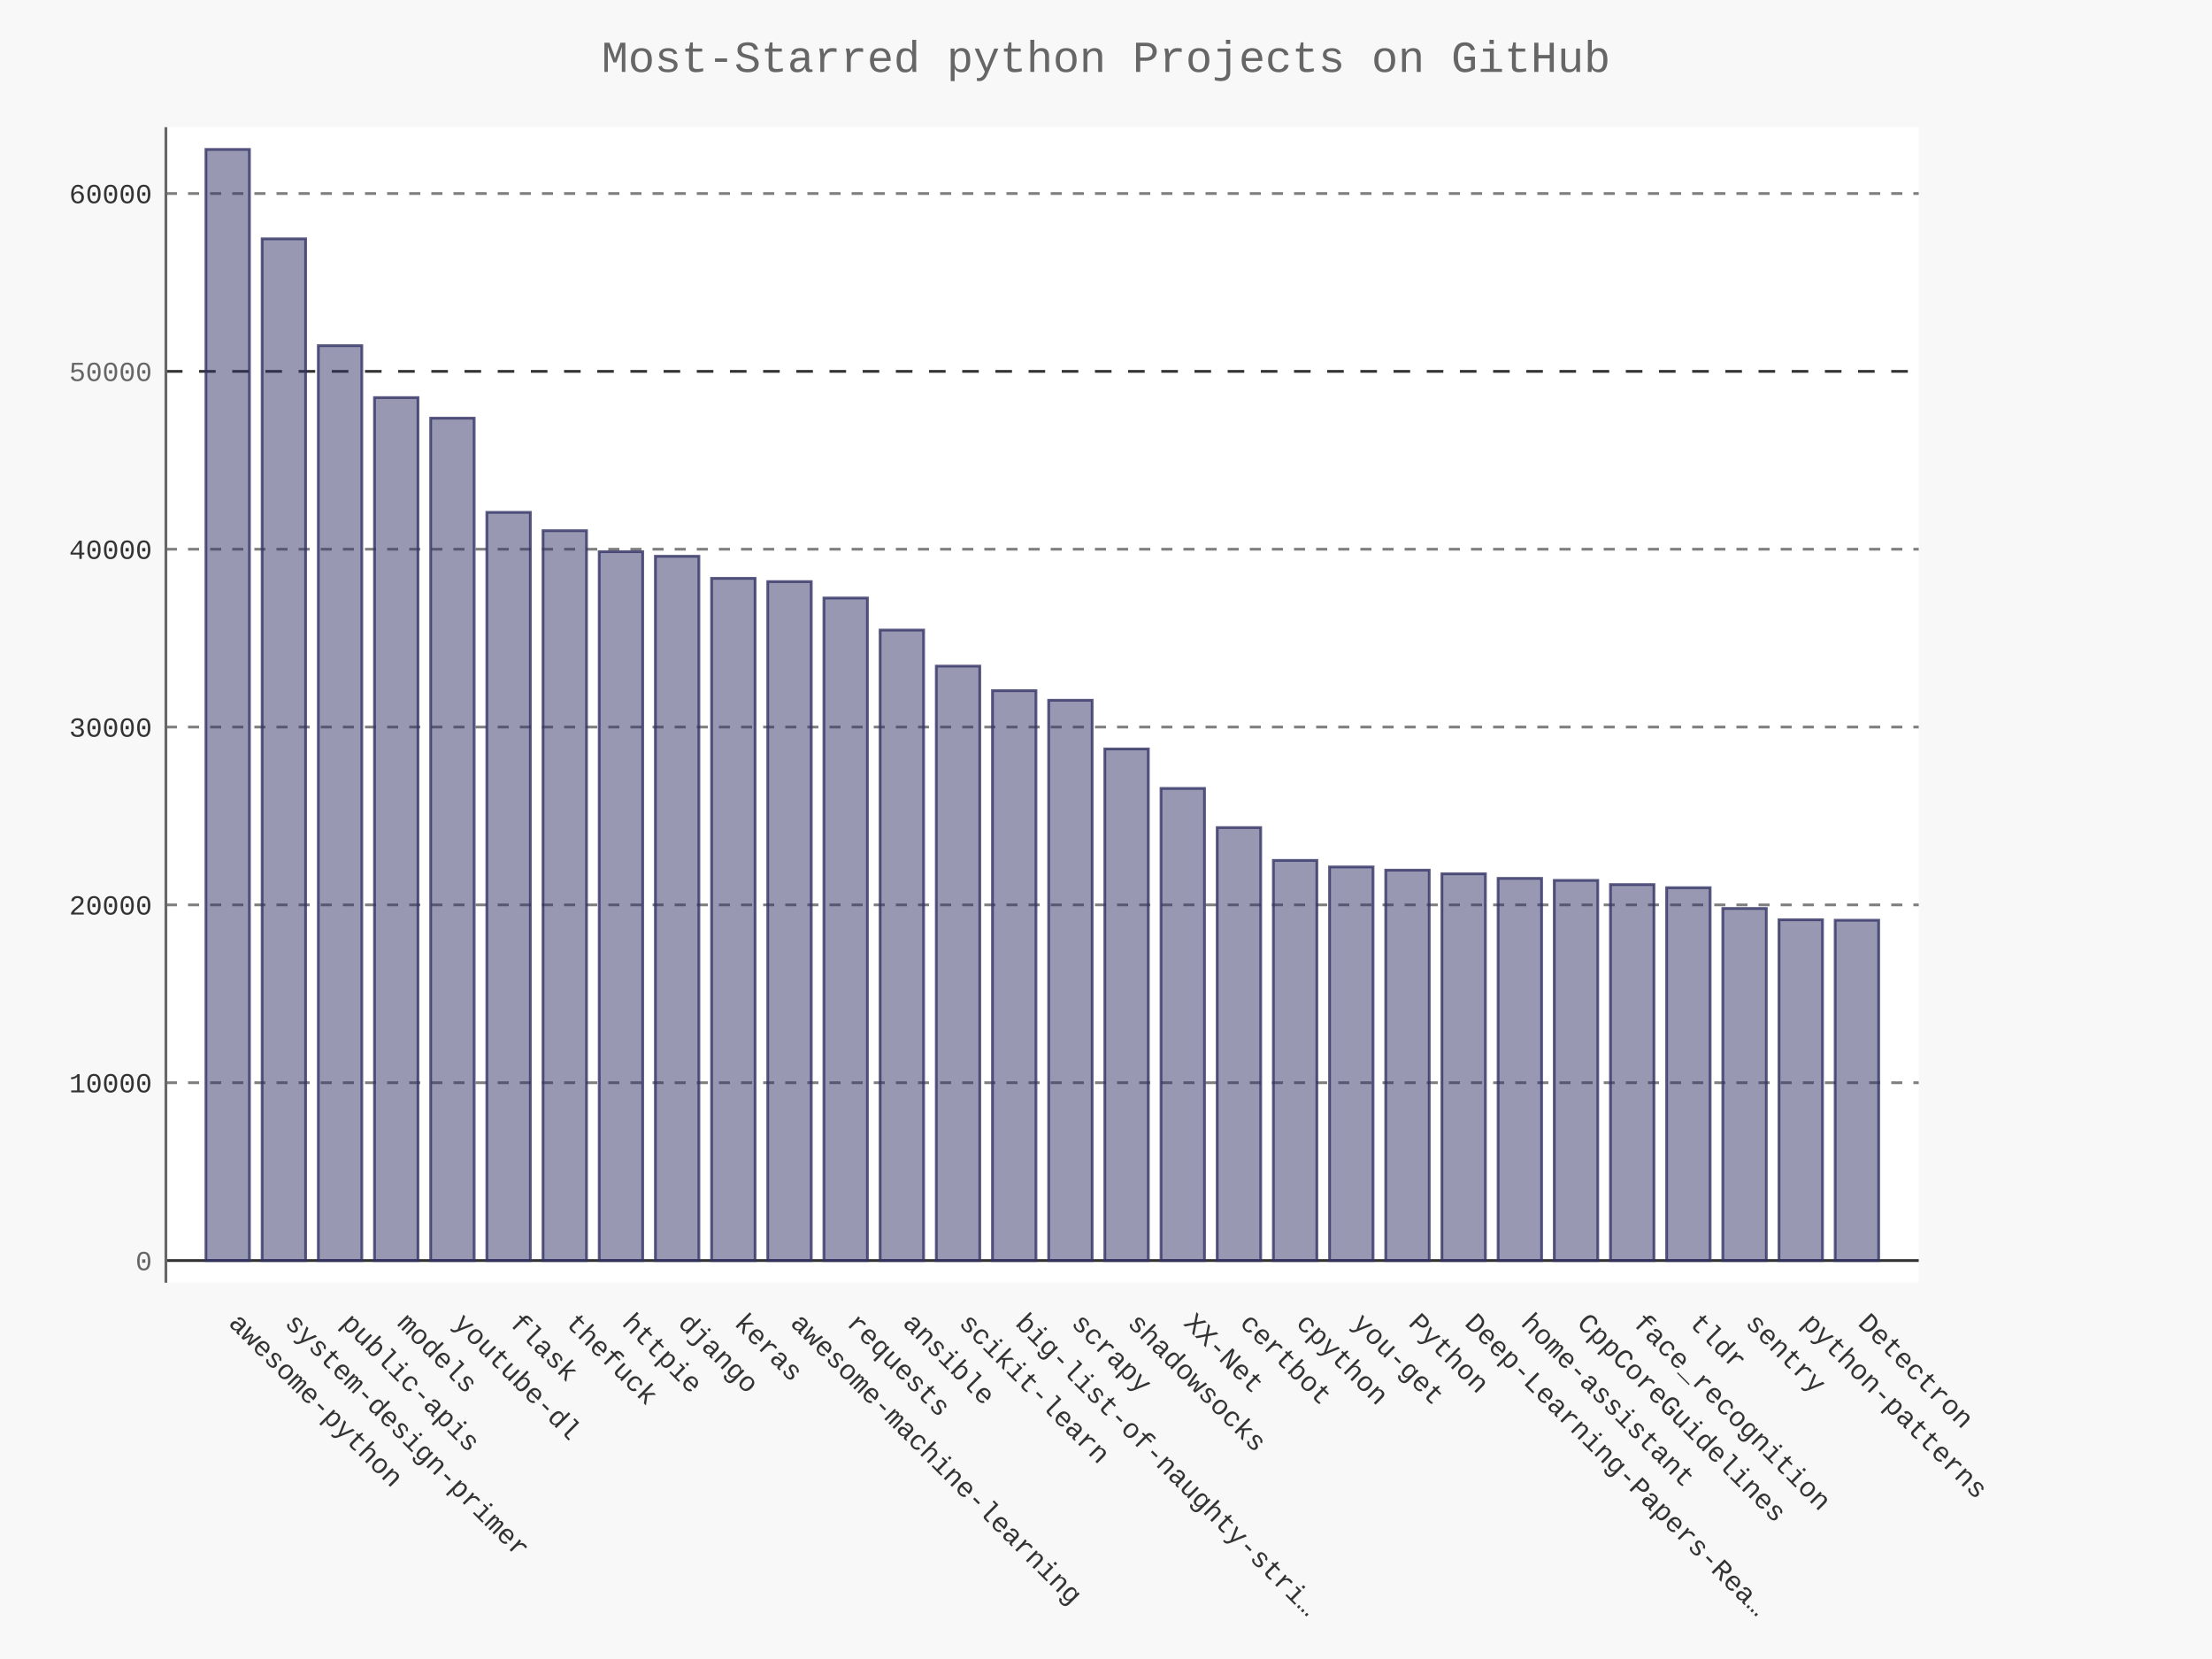
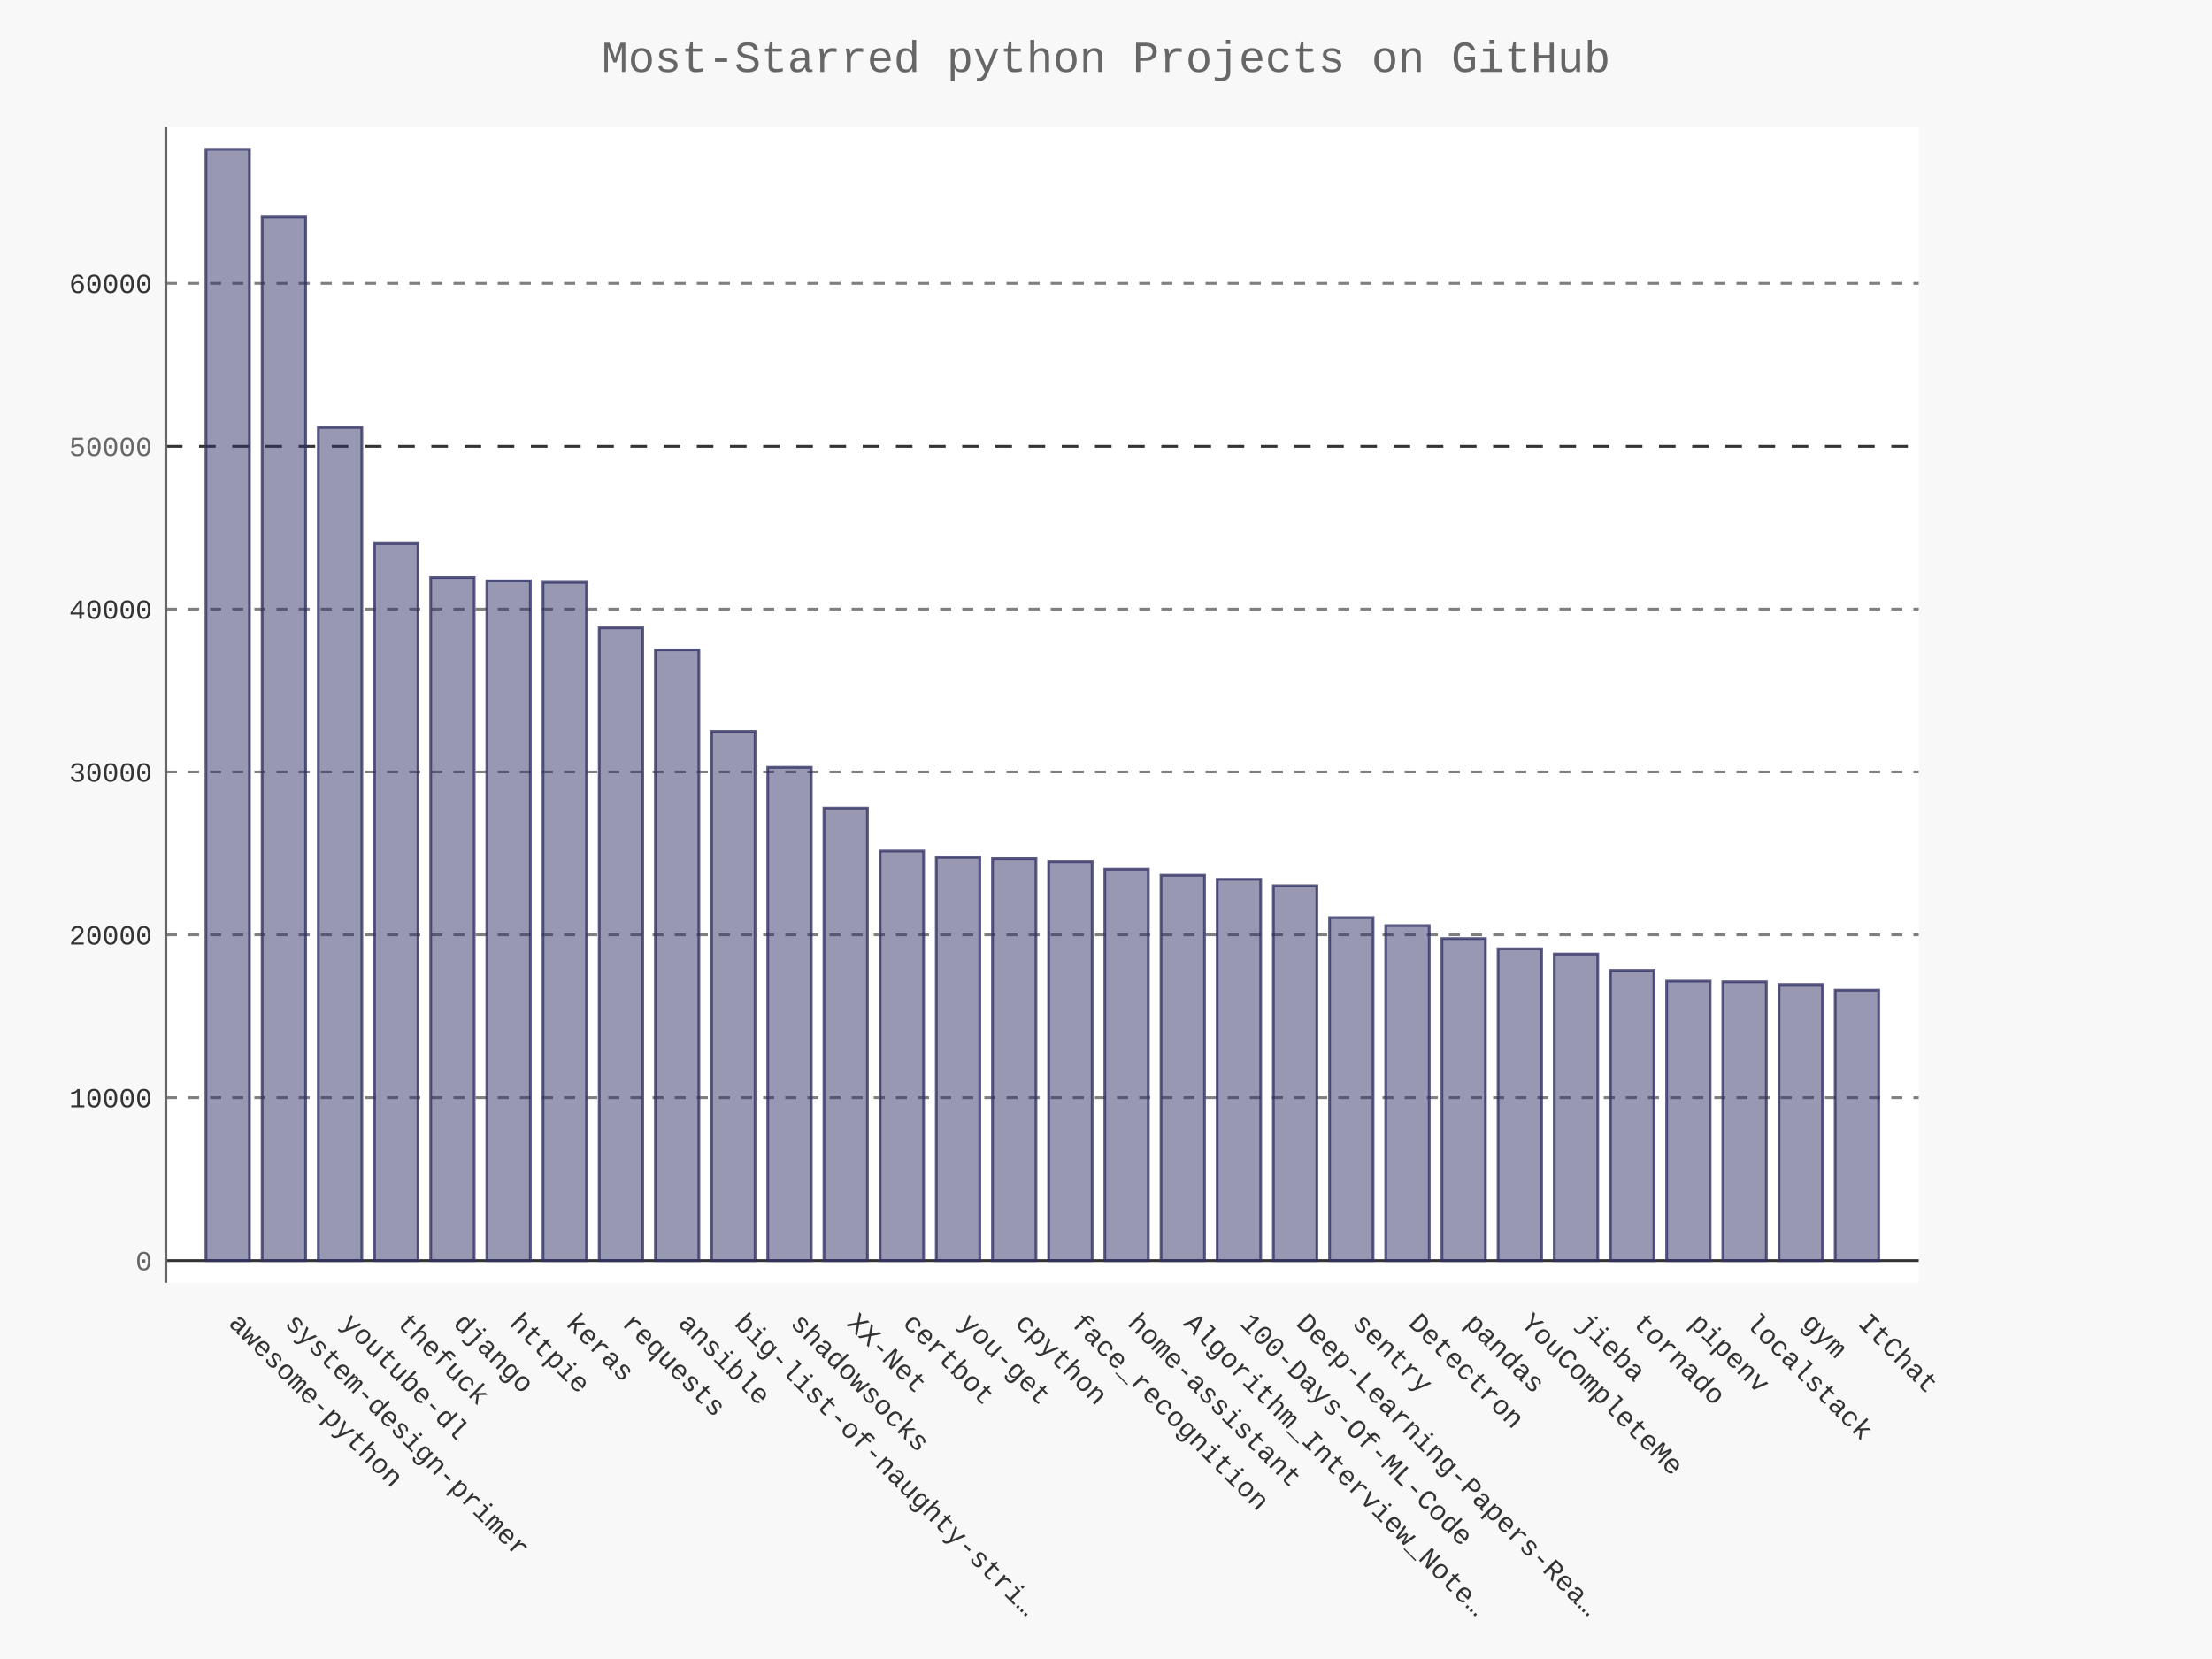
- <svg xmlns="http://www.w3.org/2000/svg" class="pygal-chart" id="chart-af3bd5f8-55e3-4d76-b627-dcddfba6b786" viewBox="0 0 800 600">
+ <svg xmlns="http://www.w3.org/2000/svg" class="pygal-chart" id="chart-5f5f575f-0db7-4d36-97ad-6992db3f32b0" viewBox="0 0 800 600">
  <defs>
-     <style type="text/css">#chart-af3bd5f8-55e3-4d76-b627-dcddfba6b786{-webkit-user-select:none;-webkit-font-smoothing:antialiased;font-family:Consolas,"Liberation Mono",Menlo,Courier,monospace}#chart-af3bd5f8-55e3-4d76-b627-dcddfba6b786 .title{font-family:Consolas,"Liberation Mono",Menlo,Courier,monospace;font-size:16px}#chart-af3bd5f8-55e3-4d76-b627-dcddfba6b786 .legends .legend text{font-family:Consolas,"Liberation Mono",Menlo,Courier,monospace;font-size:14px}#chart-af3bd5f8-55e3-4d76-b627-dcddfba6b786 .axis text{font-family:Consolas,"Liberation Mono",Menlo,Courier,monospace;font-size:10px}#chart-af3bd5f8-55e3-4d76-b627-dcddfba6b786 .axis text.major{font-family:Consolas,"Liberation Mono",Menlo,Courier,monospace;font-size:10px}#chart-af3bd5f8-55e3-4d76-b627-dcddfba6b786 .text-overlay text.value{font-family:Consolas,"Liberation Mono",Menlo,Courier,monospace;font-size:16px}#chart-af3bd5f8-55e3-4d76-b627-dcddfba6b786 .text-overlay text.label{font-family:Consolas,"Liberation Mono",Menlo,Courier,monospace;font-size:10px}#chart-af3bd5f8-55e3-4d76-b627-dcddfba6b786 .tooltip{font-family:Consolas,"Liberation Mono",Menlo,Courier,monospace;font-size:14px}#chart-af3bd5f8-55e3-4d76-b627-dcddfba6b786 text.no_data{font-family:Consolas,"Liberation Mono",Menlo,Courier,monospace;font-size:64px}
- #chart-af3bd5f8-55e3-4d76-b627-dcddfba6b786{background-color:#f8f8f8}#chart-af3bd5f8-55e3-4d76-b627-dcddfba6b786 path,#chart-af3bd5f8-55e3-4d76-b627-dcddfba6b786 line,#chart-af3bd5f8-55e3-4d76-b627-dcddfba6b786 rect,#chart-af3bd5f8-55e3-4d76-b627-dcddfba6b786 circle{-webkit-transition:250ms ease-in;-moz-transition:250ms ease-in;transition:250ms ease-in}#chart-af3bd5f8-55e3-4d76-b627-dcddfba6b786 .graph &gt; .background{fill:#f8f8f8}#chart-af3bd5f8-55e3-4d76-b627-dcddfba6b786 .plot &gt; .background{fill:#ffffff}#chart-af3bd5f8-55e3-4d76-b627-dcddfba6b786 .graph{fill:#333}#chart-af3bd5f8-55e3-4d76-b627-dcddfba6b786 text.no_data{fill:#666}#chart-af3bd5f8-55e3-4d76-b627-dcddfba6b786 .title{fill:#666}#chart-af3bd5f8-55e3-4d76-b627-dcddfba6b786 .legends .legend text{fill:#333}#chart-af3bd5f8-55e3-4d76-b627-dcddfba6b786 .legends .legend:hover text{fill:#666}#chart-af3bd5f8-55e3-4d76-b627-dcddfba6b786 .axis .line{stroke:#666}#chart-af3bd5f8-55e3-4d76-b627-dcddfba6b786 .axis .guide.line{stroke:rgba(0,0,0,0.5)}#chart-af3bd5f8-55e3-4d76-b627-dcddfba6b786 .axis .major.line{stroke:#333}#chart-af3bd5f8-55e3-4d76-b627-dcddfba6b786 .axis text.major{fill:#666}#chart-af3bd5f8-55e3-4d76-b627-dcddfba6b786 .axis.y .guides:hover .guide.line,#chart-af3bd5f8-55e3-4d76-b627-dcddfba6b786 .line-graph .axis.x .guides:hover .guide.line,#chart-af3bd5f8-55e3-4d76-b627-dcddfba6b786 .stackedline-graph .axis.x .guides:hover .guide.line,#chart-af3bd5f8-55e3-4d76-b627-dcddfba6b786 .xy-graph .axis.x .guides:hover .guide.line{stroke:#666}#chart-af3bd5f8-55e3-4d76-b627-dcddfba6b786 .axis .guides:hover text{fill:#666}#chart-af3bd5f8-55e3-4d76-b627-dcddfba6b786 .reactive{fill-opacity:.5;stroke-opacity:.8}#chart-af3bd5f8-55e3-4d76-b627-dcddfba6b786 .ci{stroke:#333}#chart-af3bd5f8-55e3-4d76-b627-dcddfba6b786 .reactive.active,#chart-af3bd5f8-55e3-4d76-b627-dcddfba6b786 .active .reactive{fill-opacity:.9;stroke-opacity:.9;stroke-width:4}#chart-af3bd5f8-55e3-4d76-b627-dcddfba6b786 .ci .reactive.active{stroke-width:1.5}#chart-af3bd5f8-55e3-4d76-b627-dcddfba6b786 .series text{fill:#666}#chart-af3bd5f8-55e3-4d76-b627-dcddfba6b786 .tooltip rect{fill:#ffffff;stroke:#666;-webkit-transition:opacity 250ms ease-in;-moz-transition:opacity 250ms ease-in;transition:opacity 250ms ease-in}#chart-af3bd5f8-55e3-4d76-b627-dcddfba6b786 .tooltip .label{fill:#333}#chart-af3bd5f8-55e3-4d76-b627-dcddfba6b786 .tooltip .label{fill:#333}#chart-af3bd5f8-55e3-4d76-b627-dcddfba6b786 .tooltip .legend{font-size:.8em;fill:rgba(0,0,0,0.5)}#chart-af3bd5f8-55e3-4d76-b627-dcddfba6b786 .tooltip .x_label{font-size:.6em;fill:#666}#chart-af3bd5f8-55e3-4d76-b627-dcddfba6b786 .tooltip .xlink{font-size:.5em;text-decoration:underline}#chart-af3bd5f8-55e3-4d76-b627-dcddfba6b786 .tooltip .value{font-size:1.5em}#chart-af3bd5f8-55e3-4d76-b627-dcddfba6b786 .bound{font-size:.5em}#chart-af3bd5f8-55e3-4d76-b627-dcddfba6b786 .max-value{font-size:.75em;fill:rgba(0,0,0,0.5)}#chart-af3bd5f8-55e3-4d76-b627-dcddfba6b786 .map-element{fill:#ffffff;stroke:rgba(0,0,0,0.5) !important}#chart-af3bd5f8-55e3-4d76-b627-dcddfba6b786 .map-element .reactive{fill-opacity:inherit;stroke-opacity:inherit}#chart-af3bd5f8-55e3-4d76-b627-dcddfba6b786 .color-0,#chart-af3bd5f8-55e3-4d76-b627-dcddfba6b786 .color-0 a:visited{stroke:#333366;fill:#333366}#chart-af3bd5f8-55e3-4d76-b627-dcddfba6b786 .text-overlay .color-0 text{fill:black}
- #chart-af3bd5f8-55e3-4d76-b627-dcddfba6b786 text.no_data{text-anchor:middle}#chart-af3bd5f8-55e3-4d76-b627-dcddfba6b786 .guide.line{fill:none}#chart-af3bd5f8-55e3-4d76-b627-dcddfba6b786 .centered{text-anchor:middle}#chart-af3bd5f8-55e3-4d76-b627-dcddfba6b786 .title{text-anchor:middle}#chart-af3bd5f8-55e3-4d76-b627-dcddfba6b786 .legends .legend text{fill-opacity:1}#chart-af3bd5f8-55e3-4d76-b627-dcddfba6b786 .axis.x text{text-anchor:middle}#chart-af3bd5f8-55e3-4d76-b627-dcddfba6b786 .axis.x:not(.web) text[transform]{text-anchor:start}#chart-af3bd5f8-55e3-4d76-b627-dcddfba6b786 .axis.x:not(.web) text[transform].backwards{text-anchor:end}#chart-af3bd5f8-55e3-4d76-b627-dcddfba6b786 .axis.y text{text-anchor:end}#chart-af3bd5f8-55e3-4d76-b627-dcddfba6b786 .axis.y text[transform].backwards{text-anchor:start}#chart-af3bd5f8-55e3-4d76-b627-dcddfba6b786 .axis.y2 text{text-anchor:start}#chart-af3bd5f8-55e3-4d76-b627-dcddfba6b786 .axis.y2 text[transform].backwards{text-anchor:end}#chart-af3bd5f8-55e3-4d76-b627-dcddfba6b786 .axis .guide.line{stroke-dasharray:4,4}#chart-af3bd5f8-55e3-4d76-b627-dcddfba6b786 .axis .major.guide.line{stroke-dasharray:6,6}#chart-af3bd5f8-55e3-4d76-b627-dcddfba6b786 .horizontal .axis.y .guide.line,#chart-af3bd5f8-55e3-4d76-b627-dcddfba6b786 .horizontal .axis.y2 .guide.line,#chart-af3bd5f8-55e3-4d76-b627-dcddfba6b786 .vertical .axis.x .guide.line{opacity:0}#chart-af3bd5f8-55e3-4d76-b627-dcddfba6b786 .horizontal .axis.always_show .guide.line,#chart-af3bd5f8-55e3-4d76-b627-dcddfba6b786 .vertical .axis.always_show .guide.line{opacity:1 !important}#chart-af3bd5f8-55e3-4d76-b627-dcddfba6b786 .axis.y .guides:hover .guide.line,#chart-af3bd5f8-55e3-4d76-b627-dcddfba6b786 .axis.y2 .guides:hover .guide.line,#chart-af3bd5f8-55e3-4d76-b627-dcddfba6b786 .axis.x .guides:hover .guide.line{opacity:1}#chart-af3bd5f8-55e3-4d76-b627-dcddfba6b786 .axis .guides:hover text{opacity:1}#chart-af3bd5f8-55e3-4d76-b627-dcddfba6b786 .nofill{fill:none}#chart-af3bd5f8-55e3-4d76-b627-dcddfba6b786 .subtle-fill{fill-opacity:.2}#chart-af3bd5f8-55e3-4d76-b627-dcddfba6b786 .dot{stroke-width:1px;fill-opacity:1}#chart-af3bd5f8-55e3-4d76-b627-dcddfba6b786 .dot.active{stroke-width:5px}#chart-af3bd5f8-55e3-4d76-b627-dcddfba6b786 .dot.negative{fill:transparent}#chart-af3bd5f8-55e3-4d76-b627-dcddfba6b786 text,#chart-af3bd5f8-55e3-4d76-b627-dcddfba6b786 tspan{stroke:none !important}#chart-af3bd5f8-55e3-4d76-b627-dcddfba6b786 .series text.active{opacity:1}#chart-af3bd5f8-55e3-4d76-b627-dcddfba6b786 .tooltip rect{fill-opacity:.95;stroke-width:.5}#chart-af3bd5f8-55e3-4d76-b627-dcddfba6b786 .tooltip text{fill-opacity:1}#chart-af3bd5f8-55e3-4d76-b627-dcddfba6b786 .showable{visibility:hidden}#chart-af3bd5f8-55e3-4d76-b627-dcddfba6b786 .showable.shown{visibility:visible}#chart-af3bd5f8-55e3-4d76-b627-dcddfba6b786 .gauge-background{fill:rgba(229,229,229,1);stroke:none}#chart-af3bd5f8-55e3-4d76-b627-dcddfba6b786 .bg-lines{stroke:#f8f8f8;stroke-width:2px}</style>
+     <style type="text/css">#chart-5f5f575f-0db7-4d36-97ad-6992db3f32b0{-webkit-user-select:none;-webkit-font-smoothing:antialiased;font-family:Consolas,"Liberation Mono",Menlo,Courier,monospace}#chart-5f5f575f-0db7-4d36-97ad-6992db3f32b0 .title{font-family:Consolas,"Liberation Mono",Menlo,Courier,monospace;font-size:16px}#chart-5f5f575f-0db7-4d36-97ad-6992db3f32b0 .legends .legend text{font-family:Consolas,"Liberation Mono",Menlo,Courier,monospace;font-size:14px}#chart-5f5f575f-0db7-4d36-97ad-6992db3f32b0 .axis text{font-family:Consolas,"Liberation Mono",Menlo,Courier,monospace;font-size:10px}#chart-5f5f575f-0db7-4d36-97ad-6992db3f32b0 .axis text.major{font-family:Consolas,"Liberation Mono",Menlo,Courier,monospace;font-size:10px}#chart-5f5f575f-0db7-4d36-97ad-6992db3f32b0 .text-overlay text.value{font-family:Consolas,"Liberation Mono",Menlo,Courier,monospace;font-size:16px}#chart-5f5f575f-0db7-4d36-97ad-6992db3f32b0 .text-overlay text.label{font-family:Consolas,"Liberation Mono",Menlo,Courier,monospace;font-size:10px}#chart-5f5f575f-0db7-4d36-97ad-6992db3f32b0 .tooltip{font-family:Consolas,"Liberation Mono",Menlo,Courier,monospace;font-size:14px}#chart-5f5f575f-0db7-4d36-97ad-6992db3f32b0 text.no_data{font-family:Consolas,"Liberation Mono",Menlo,Courier,monospace;font-size:64px}
+ #chart-5f5f575f-0db7-4d36-97ad-6992db3f32b0{background-color:#f8f8f8}#chart-5f5f575f-0db7-4d36-97ad-6992db3f32b0 path,#chart-5f5f575f-0db7-4d36-97ad-6992db3f32b0 line,#chart-5f5f575f-0db7-4d36-97ad-6992db3f32b0 rect,#chart-5f5f575f-0db7-4d36-97ad-6992db3f32b0 circle{-webkit-transition:250ms ease-in;-moz-transition:250ms ease-in;transition:250ms ease-in}#chart-5f5f575f-0db7-4d36-97ad-6992db3f32b0 .graph &gt; .background{fill:#f8f8f8}#chart-5f5f575f-0db7-4d36-97ad-6992db3f32b0 .plot &gt; .background{fill:#ffffff}#chart-5f5f575f-0db7-4d36-97ad-6992db3f32b0 .graph{fill:#333}#chart-5f5f575f-0db7-4d36-97ad-6992db3f32b0 text.no_data{fill:#666}#chart-5f5f575f-0db7-4d36-97ad-6992db3f32b0 .title{fill:#666}#chart-5f5f575f-0db7-4d36-97ad-6992db3f32b0 .legends .legend text{fill:#333}#chart-5f5f575f-0db7-4d36-97ad-6992db3f32b0 .legends .legend:hover text{fill:#666}#chart-5f5f575f-0db7-4d36-97ad-6992db3f32b0 .axis .line{stroke:#666}#chart-5f5f575f-0db7-4d36-97ad-6992db3f32b0 .axis .guide.line{stroke:rgba(0,0,0,0.5)}#chart-5f5f575f-0db7-4d36-97ad-6992db3f32b0 .axis .major.line{stroke:#333}#chart-5f5f575f-0db7-4d36-97ad-6992db3f32b0 .axis text.major{fill:#666}#chart-5f5f575f-0db7-4d36-97ad-6992db3f32b0 .axis.y .guides:hover .guide.line,#chart-5f5f575f-0db7-4d36-97ad-6992db3f32b0 .line-graph .axis.x .guides:hover .guide.line,#chart-5f5f575f-0db7-4d36-97ad-6992db3f32b0 .stackedline-graph .axis.x .guides:hover .guide.line,#chart-5f5f575f-0db7-4d36-97ad-6992db3f32b0 .xy-graph .axis.x .guides:hover .guide.line{stroke:#666}#chart-5f5f575f-0db7-4d36-97ad-6992db3f32b0 .axis .guides:hover text{fill:#666}#chart-5f5f575f-0db7-4d36-97ad-6992db3f32b0 .reactive{fill-opacity:.5;stroke-opacity:.8}#chart-5f5f575f-0db7-4d36-97ad-6992db3f32b0 .ci{stroke:#333}#chart-5f5f575f-0db7-4d36-97ad-6992db3f32b0 .reactive.active,#chart-5f5f575f-0db7-4d36-97ad-6992db3f32b0 .active .reactive{fill-opacity:.9;stroke-opacity:.9;stroke-width:4}#chart-5f5f575f-0db7-4d36-97ad-6992db3f32b0 .ci .reactive.active{stroke-width:1.5}#chart-5f5f575f-0db7-4d36-97ad-6992db3f32b0 .series text{fill:#666}#chart-5f5f575f-0db7-4d36-97ad-6992db3f32b0 .tooltip rect{fill:#ffffff;stroke:#666;-webkit-transition:opacity 250ms ease-in;-moz-transition:opacity 250ms ease-in;transition:opacity 250ms ease-in}#chart-5f5f575f-0db7-4d36-97ad-6992db3f32b0 .tooltip .label{fill:#333}#chart-5f5f575f-0db7-4d36-97ad-6992db3f32b0 .tooltip .label{fill:#333}#chart-5f5f575f-0db7-4d36-97ad-6992db3f32b0 .tooltip .legend{font-size:.8em;fill:rgba(0,0,0,0.5)}#chart-5f5f575f-0db7-4d36-97ad-6992db3f32b0 .tooltip .x_label{font-size:.6em;fill:#666}#chart-5f5f575f-0db7-4d36-97ad-6992db3f32b0 .tooltip .xlink{font-size:.5em;text-decoration:underline}#chart-5f5f575f-0db7-4d36-97ad-6992db3f32b0 .tooltip .value{font-size:1.5em}#chart-5f5f575f-0db7-4d36-97ad-6992db3f32b0 .bound{font-size:.5em}#chart-5f5f575f-0db7-4d36-97ad-6992db3f32b0 .max-value{font-size:.75em;fill:rgba(0,0,0,0.5)}#chart-5f5f575f-0db7-4d36-97ad-6992db3f32b0 .map-element{fill:#ffffff;stroke:rgba(0,0,0,0.5) !important}#chart-5f5f575f-0db7-4d36-97ad-6992db3f32b0 .map-element .reactive{fill-opacity:inherit;stroke-opacity:inherit}#chart-5f5f575f-0db7-4d36-97ad-6992db3f32b0 .color-0,#chart-5f5f575f-0db7-4d36-97ad-6992db3f32b0 .color-0 a:visited{stroke:#333366;fill:#333366}#chart-5f5f575f-0db7-4d36-97ad-6992db3f32b0 .text-overlay .color-0 text{fill:black}
+ #chart-5f5f575f-0db7-4d36-97ad-6992db3f32b0 text.no_data{text-anchor:middle}#chart-5f5f575f-0db7-4d36-97ad-6992db3f32b0 .guide.line{fill:none}#chart-5f5f575f-0db7-4d36-97ad-6992db3f32b0 .centered{text-anchor:middle}#chart-5f5f575f-0db7-4d36-97ad-6992db3f32b0 .title{text-anchor:middle}#chart-5f5f575f-0db7-4d36-97ad-6992db3f32b0 .legends .legend text{fill-opacity:1}#chart-5f5f575f-0db7-4d36-97ad-6992db3f32b0 .axis.x text{text-anchor:middle}#chart-5f5f575f-0db7-4d36-97ad-6992db3f32b0 .axis.x:not(.web) text[transform]{text-anchor:start}#chart-5f5f575f-0db7-4d36-97ad-6992db3f32b0 .axis.x:not(.web) text[transform].backwards{text-anchor:end}#chart-5f5f575f-0db7-4d36-97ad-6992db3f32b0 .axis.y text{text-anchor:end}#chart-5f5f575f-0db7-4d36-97ad-6992db3f32b0 .axis.y text[transform].backwards{text-anchor:start}#chart-5f5f575f-0db7-4d36-97ad-6992db3f32b0 .axis.y2 text{text-anchor:start}#chart-5f5f575f-0db7-4d36-97ad-6992db3f32b0 .axis.y2 text[transform].backwards{text-anchor:end}#chart-5f5f575f-0db7-4d36-97ad-6992db3f32b0 .axis .guide.line{stroke-dasharray:4,4}#chart-5f5f575f-0db7-4d36-97ad-6992db3f32b0 .axis .major.guide.line{stroke-dasharray:6,6}#chart-5f5f575f-0db7-4d36-97ad-6992db3f32b0 .horizontal .axis.y .guide.line,#chart-5f5f575f-0db7-4d36-97ad-6992db3f32b0 .horizontal .axis.y2 .guide.line,#chart-5f5f575f-0db7-4d36-97ad-6992db3f32b0 .vertical .axis.x .guide.line{opacity:0}#chart-5f5f575f-0db7-4d36-97ad-6992db3f32b0 .horizontal .axis.always_show .guide.line,#chart-5f5f575f-0db7-4d36-97ad-6992db3f32b0 .vertical .axis.always_show .guide.line{opacity:1 !important}#chart-5f5f575f-0db7-4d36-97ad-6992db3f32b0 .axis.y .guides:hover .guide.line,#chart-5f5f575f-0db7-4d36-97ad-6992db3f32b0 .axis.y2 .guides:hover .guide.line,#chart-5f5f575f-0db7-4d36-97ad-6992db3f32b0 .axis.x .guides:hover .guide.line{opacity:1}#chart-5f5f575f-0db7-4d36-97ad-6992db3f32b0 .axis .guides:hover text{opacity:1}#chart-5f5f575f-0db7-4d36-97ad-6992db3f32b0 .nofill{fill:none}#chart-5f5f575f-0db7-4d36-97ad-6992db3f32b0 .subtle-fill{fill-opacity:.2}#chart-5f5f575f-0db7-4d36-97ad-6992db3f32b0 .dot{stroke-width:1px;fill-opacity:1}#chart-5f5f575f-0db7-4d36-97ad-6992db3f32b0 .dot.active{stroke-width:5px}#chart-5f5f575f-0db7-4d36-97ad-6992db3f32b0 .dot.negative{fill:transparent}#chart-5f5f575f-0db7-4d36-97ad-6992db3f32b0 text,#chart-5f5f575f-0db7-4d36-97ad-6992db3f32b0 tspan{stroke:none !important}#chart-5f5f575f-0db7-4d36-97ad-6992db3f32b0 .series text.active{opacity:1}#chart-5f5f575f-0db7-4d36-97ad-6992db3f32b0 .tooltip rect{fill-opacity:.95;stroke-width:.5}#chart-5f5f575f-0db7-4d36-97ad-6992db3f32b0 .tooltip text{fill-opacity:1}#chart-5f5f575f-0db7-4d36-97ad-6992db3f32b0 .showable{visibility:hidden}#chart-5f5f575f-0db7-4d36-97ad-6992db3f32b0 .showable.shown{visibility:visible}#chart-5f5f575f-0db7-4d36-97ad-6992db3f32b0 .gauge-background{fill:rgba(229,229,229,1);stroke:none}#chart-5f5f575f-0db7-4d36-97ad-6992db3f32b0 .bg-lines{stroke:#f8f8f8;stroke-width:2px}</style>
  </defs>
  <g class="graph bar-graph vertical">
    <rect class="background" height="600" width="800" x="0" y="0" />
    <g class="plot" transform="translate(60, 46)">
      <rect class="background" height="417.934" width="633.934" x="0" y="0" />
      <g class="axis y always_show">
        <g class="guides">
          <path class="axis major line" d="M0 409.897 h633.934" />
          <text class="major" x="-5" y="413.397">0</text>
        </g>
        <g class="guides">
-           <path class="guide line" d="M0 345.58 h633.934" />
-           <text class="" x="-5" y="349.08">10000</text>
-         </g>
-         <g class="guides">
-           <path class="guide line" d="M0 281.263 h633.934" />
-           <text class="" x="-5" y="284.763">20000</text>
-         </g>
-         <g class="guides">
-           <path class="guide line" d="M0 216.946 h633.934" />
-           <text class="" x="-5" y="220.446">30000</text>
-         </g>
-         <g class="guides">
-           <path class="guide line" d="M0 152.628 h633.934" />
-           <text class="" x="-5" y="156.128">40000</text>
-         </g>
-         <g class="guides">
-           <path class="major guide line" d="M0 88.311 h633.934" />
-           <text class="major" x="-5" y="91.811">50000</text>
-         </g>
-         <g class="guides">
-           <path class="guide line" d="M0 23.994 h633.934" />
-           <text class="" x="-5" y="27.494">60000</text>
+           <path class="guide line" d="M0 350.995 h633.934" />
+           <text class="" x="-5" y="354.495">10000</text>
+         </g>
+         <g class="guides">
+           <path class="guide line" d="M0 292.093 h633.934" />
+           <text class="" x="-5" y="295.593">20000</text>
+         </g>
+         <g class="guides">
+           <path class="guide line" d="M0 233.19 h633.934" />
+           <text class="" x="-5" y="236.69">30000</text>
+         </g>
+         <g class="guides">
+           <path class="guide line" d="M0 174.288 h633.934" />
+           <text class="" x="-5" y="177.788">40000</text>
+         </g>
+         <g class="guides">
+           <path class="major guide line" d="M0 115.386 h633.934" />
+           <text class="major" x="-5" y="118.886">50000</text>
+         </g>
+         <g class="guides">
+           <path class="guide line" d="M0 56.484 h633.934" />
+           <text class="" x="-5" y="59.984">60000</text>
        </g>
      </g>
      <g class="axis x">
        <path class="line" d="M0 0 v417.934" />
        <g class="guides">
          <path class="guide line" d="M22.35 0 v417.934" />
          <text class="" transform="rotate(45 22.35024 432.934)" x="22.35" y="432.934">awesome-python</text>
        </g>
        <g class="guides">
          <path class="guide line" d="M42.669 0 v417.934" />
          <text class="" transform="rotate(45 42.66863 432.934)" x="42.669" y="432.934">system-design-primer</text>
        </g>
        <g class="guides">
          <path class="guide line" d="M62.987 0 v417.934" />
-           <text class="" transform="rotate(45 62.98703 432.934)" x="62.987" y="432.934">public-apis</text>
+           <text class="" transform="rotate(45 62.98703 432.934)" x="62.987" y="432.934">youtube-dl</text>
        </g>
        <g class="guides">
          <path class="guide line" d="M83.305 0 v417.934" />
-           <text class="" transform="rotate(45 83.30543 432.934)" x="83.305" y="432.934">models</text>
+           <text class="" transform="rotate(45 83.30543 432.934)" x="83.305" y="432.934">thefuck</text>
        </g>
        <g class="guides">
          <path class="guide line" d="M103.624 0 v417.934" />
-           <text class="" transform="rotate(45 103.6238 432.934)" x="103.624" y="432.934">youtube-dl</text>
+           <text class="" transform="rotate(45 103.6238 432.934)" x="103.624" y="432.934">django</text>
        </g>
        <g class="guides">
          <path class="guide line" d="M123.942 0 v417.934" />
-           <text class="" transform="rotate(45 123.9422 432.934)" x="123.942" y="432.934">flask</text>
+           <text class="" transform="rotate(45 123.9422 432.934)" x="123.942" y="432.934">httpie</text>
        </g>
        <g class="guides">
          <path class="guide line" d="M144.261 0 v417.934" />
-           <text class="" transform="rotate(45 144.2606 432.934)" x="144.261" y="432.934">thefuck</text>
+           <text class="" transform="rotate(45 144.2606 432.934)" x="144.261" y="432.934">keras</text>
        </g>
        <g class="guides">
          <path class="guide line" d="M164.579 0 v417.934" />
-           <text class="" transform="rotate(45 164.579 432.934)" x="164.579" y="432.934">httpie</text>
+           <text class="" transform="rotate(45 164.579 432.934)" x="164.579" y="432.934">requests</text>
        </g>
        <g class="guides">
          <path class="guide line" d="M184.897 0 v417.934" />
-           <text class="" transform="rotate(45 184.8974 432.934)" x="184.897" y="432.934">django</text>
+           <text class="" transform="rotate(45 184.8974 432.934)" x="184.897" y="432.934">ansible</text>
        </g>
        <g class="guides">
          <path class="guide line" d="M205.216 0 v417.934" />
-           <text class="" transform="rotate(45 205.2158 432.934)" x="205.216" y="432.934">keras</text>
+           <text class="" transform="rotate(45 205.2158 432.934)" x="205.216" y="432.934">big-list-of-naughty-stri…</text>
        </g>
        <g class="guides">
          <path class="guide line" d="M225.534 0 v417.934" />
-           <text class="" transform="rotate(45 225.5342 432.934)" x="225.534" y="432.934">awesome-machine-learning</text>
+           <text class="" transform="rotate(45 225.5342 432.934)" x="225.534" y="432.934">shadowsocks</text>
        </g>
        <g class="guides">
          <path class="guide line" d="M245.853 0 v417.934" />
-           <text class="" transform="rotate(45 245.8526 432.934)" x="245.853" y="432.934">requests</text>
+           <text class="" transform="rotate(45 245.8526 432.934)" x="245.853" y="432.934">XX-Net</text>
        </g>
        <g class="guides">
          <path class="guide line" d="M266.171 0 v417.934" />
-           <text class="" transform="rotate(45 266.171 432.934)" x="266.171" y="432.934">ansible</text>
+           <text class="" transform="rotate(45 266.171 432.934)" x="266.171" y="432.934">certbot</text>
        </g>
        <g class="guides">
          <path class="guide line" d="M286.489 0 v417.934" />
-           <text class="" transform="rotate(45 286.4894 432.934)" x="286.489" y="432.934">scikit-learn</text>
+           <text class="" transform="rotate(45 286.4894 432.934)" x="286.489" y="432.934">you-get</text>
        </g>
        <g class="guides">
          <path class="guide line" d="M306.808 0 v417.934" />
-           <text class="" transform="rotate(45 306.8078 432.934)" x="306.808" y="432.934">big-list-of-naughty-stri…</text>
+           <text class="" transform="rotate(45 306.8078 432.934)" x="306.808" y="432.934">cpython</text>
        </g>
        <g class="guides">
          <path class="guide line" d="M327.126 0 v417.934" />
-           <text class="" transform="rotate(45 327.1262 432.934)" x="327.126" y="432.934">scrapy</text>
+           <text class="" transform="rotate(45 327.1262 432.934)" x="327.126" y="432.934">face_recognition</text>
        </g>
        <g class="guides">
          <path class="guide line" d="M347.445 0 v417.934" />
-           <text class="" transform="rotate(45 347.4446 432.934)" x="347.445" y="432.934">shadowsocks</text>
+           <text class="" transform="rotate(45 347.4446 432.934)" x="347.445" y="432.934">home-assistant</text>
        </g>
        <g class="guides">
          <path class="guide line" d="M367.763 0 v417.934" />
-           <text class="" transform="rotate(45 367.763 432.934)" x="367.763" y="432.934">XX-Net</text>
+           <text class="" transform="rotate(45 367.763 432.934)" x="367.763" y="432.934">Algorithm_Interview_Note…</text>
        </g>
        <g class="guides">
          <path class="guide line" d="M388.081 0 v417.934" />
-           <text class="" transform="rotate(45 388.0814 432.934)" x="388.081" y="432.934">certbot</text>
+           <text class="" transform="rotate(45 388.0814 432.934)" x="388.081" y="432.934">100-Days-Of-ML-Code</text>
        </g>
        <g class="guides">
          <path class="guide line" d="M408.4 0 v417.934" />
-           <text class="" transform="rotate(45 408.3998 432.934)" x="408.4" y="432.934">cpython</text>
+           <text class="" transform="rotate(45 408.3998 432.934)" x="408.4" y="432.934">Deep-Learning-Papers-Rea…</text>
        </g>
        <g class="guides">
          <path class="guide line" d="M428.718 0 v417.934" />
-           <text class="" transform="rotate(45 428.7182 432.934)" x="428.718" y="432.934">you-get</text>
+           <text class="" transform="rotate(45 428.7182 432.934)" x="428.718" y="432.934">sentry</text>
        </g>
        <g class="guides">
          <path class="guide line" d="M449.037 0 v417.934" />
-           <text class="" transform="rotate(45 449.0366 432.934)" x="449.037" y="432.934">Python</text>
+           <text class="" transform="rotate(45 449.0366 432.934)" x="449.037" y="432.934">Detectron</text>
        </g>
        <g class="guides">
          <path class="guide line" d="M469.355 0 v417.934" />
-           <text class="" transform="rotate(45 469.355 432.934)" x="469.355" y="432.934">Deep-Learning-Papers-Rea…</text>
+           <text class="" transform="rotate(45 469.355 432.934)" x="469.355" y="432.934">pandas</text>
        </g>
        <g class="guides">
          <path class="guide line" d="M489.673 0 v417.934" />
-           <text class="" transform="rotate(45 489.6734 432.934)" x="489.673" y="432.934">home-assistant</text>
+           <text class="" transform="rotate(45 489.6734 432.934)" x="489.673" y="432.934">YouCompleteMe</text>
        </g>
        <g class="guides">
          <path class="guide line" d="M509.992 0 v417.934" />
-           <text class="" transform="rotate(45 509.9918 432.934)" x="509.992" y="432.934">CppCoreGuidelines</text>
+           <text class="" transform="rotate(45 509.9918 432.934)" x="509.992" y="432.934">jieba</text>
        </g>
        <g class="guides">
          <path class="guide line" d="M530.31 0 v417.934" />
-           <text class="" transform="rotate(45 530.3102 432.934)" x="530.31" y="432.934">face_recognition</text>
+           <text class="" transform="rotate(45 530.3102 432.934)" x="530.31" y="432.934">tornado</text>
        </g>
        <g class="guides">
          <path class="guide line" d="M550.629 0 v417.934" />
-           <text class="" transform="rotate(45 550.6286 432.934)" x="550.629" y="432.934">tldr</text>
+           <text class="" transform="rotate(45 550.6286 432.934)" x="550.629" y="432.934">pipenv</text>
        </g>
        <g class="guides">
          <path class="guide line" d="M570.947 0 v417.934" />
-           <text class="" transform="rotate(45 570.947 432.934)" x="570.947" y="432.934">sentry</text>
+           <text class="" transform="rotate(45 570.947 432.934)" x="570.947" y="432.934">localstack</text>
        </g>
        <g class="guides">
          <path class="guide line" d="M591.265 0 v417.934" />
-           <text class="" transform="rotate(45 591.2653 432.934)" x="591.265" y="432.934">python-patterns</text>
+           <text class="" transform="rotate(45 591.2653 432.934)" x="591.265" y="432.934">gym</text>
        </g>
        <g class="guides">
          <path class="guide line" d="M611.584 0 v417.934" />
-           <text class="" transform="rotate(45 611.5837 432.934)" x="611.584" y="432.934">Detectron</text>
+           <text class="" transform="rotate(45 611.5837 432.934)" x="611.584" y="432.934">ItChat</text>
        </g>
      </g>
      <g class="series serie-0 color-0">
        <g class="bars">
          <g class="bar">
            <rect class="rect reactive tooltip-trigger" height="401.86" rx="0" ry="0" width="15.735" x="14.483" y="8.037" />
          </g>
          <g class="bar">
-             <rect class="rect reactive tooltip-trigger" height="369.527" rx="0" ry="0" width="15.735" x="34.801" y="40.369" />
-           </g>
-           <g class="bar">
-             <rect class="rect reactive tooltip-trigger" height="330.892" rx="0" ry="0" width="15.735" x="55.12" y="79.005" />
-           </g>
-           <g class="bar">
-             <rect class="rect reactive tooltip-trigger" height="312.105" rx="0" ry="0" width="15.735" x="75.438" y="97.792" />
-           </g>
-           <g class="bar">
-             <rect class="rect reactive tooltip-trigger" height="304.664" rx="0" ry="0" width="15.735" x="95.757" y="105.233" />
-           </g>
-           <g class="bar">
-             <rect class="rect reactive tooltip-trigger" height="270.601" rx="0" ry="0" width="15.735" x="116.075" y="139.296" />
-           </g>
-           <g class="bar">
-             <rect class="rect reactive tooltip-trigger" height="263.977" rx="0" ry="0" width="15.735" x="136.393" y="145.92" />
-           </g>
-           <g class="bar">
-             <rect class="rect reactive tooltip-trigger" height="256.374" rx="0" ry="0" width="15.735" x="156.712" y="153.522" />
-           </g>
-           <g class="bar">
-             <rect class="rect reactive tooltip-trigger" height="254.715" rx="0" ry="0" width="15.735" x="177.03" y="155.182" />
-           </g>
-           <g class="bar">
-             <rect class="rect reactive tooltip-trigger" height="246.733" rx="0" ry="0" width="15.735" x="197.349" y="163.164" />
-           </g>
-           <g class="bar">
-             <rect class="rect reactive tooltip-trigger" height="245.556" rx="0" ry="0" width="15.735" x="217.667" y="164.341" />
-           </g>
-           <g class="bar">
-             <rect class="rect reactive tooltip-trigger" height="239.62" rx="0" ry="0" width="15.735" x="237.985" y="170.277" />
-           </g>
-           <g class="bar">
-             <rect class="rect reactive tooltip-trigger" height="228.03" rx="0" ry="0" width="15.735" x="258.304" y="181.867" />
-           </g>
-           <g class="bar">
-             <rect class="rect reactive tooltip-trigger" height="214.986" rx="0" ry="0" width="15.735" x="278.622" y="194.91" />
-           </g>
-           <g class="bar">
-             <rect class="rect reactive tooltip-trigger" height="206.111" rx="0" ry="0" width="15.735" x="298.941" y="203.786" />
-           </g>
-           <g class="bar">
-             <rect class="rect reactive tooltip-trigger" height="202.644" rx="0" ry="0" width="15.735" x="319.259" y="207.253" />
-           </g>
-           <g class="bar">
-             <rect class="rect reactive tooltip-trigger" height="185.034" rx="0" ry="0" width="15.735" x="339.577" y="224.863" />
-           </g>
-           <g class="bar">
-             <rect class="rect reactive tooltip-trigger" height="170.755" rx="0" ry="0" width="15.735" x="359.896" y="239.141" />
-           </g>
-           <g class="bar">
-             <rect class="rect reactive tooltip-trigger" height="156.593" rx="0" ry="0" width="15.735" x="380.214" y="253.304" />
-           </g>
-           <g class="bar">
-             <rect class="rect reactive tooltip-trigger" height="144.726" rx="0" ry="0" width="15.735" x="400.532" y="265.17" />
-           </g>
-           <g class="bar">
-             <rect class="rect reactive tooltip-trigger" height="142.359" rx="0" ry="0" width="15.735" x="420.851" y="267.537" />
-           </g>
-           <g class="bar">
-             <rect class="rect reactive tooltip-trigger" height="141.202" rx="0" ry="0" width="15.735" x="441.169" y="268.695" />
-           </g>
-           <g class="bar">
-             <rect class="rect reactive tooltip-trigger" height="139.87" rx="0" ry="0" width="15.735" x="461.488" y="270.026" />
-           </g>
-           <g class="bar">
-             <rect class="rect reactive tooltip-trigger" height="138.224" rx="0" ry="0" width="15.735" x="481.806" y="271.673" />
-           </g>
-           <g class="bar">
-             <rect class="rect reactive tooltip-trigger" height="137.497" rx="0" ry="0" width="15.735" x="502.124" y="272.4" />
-           </g>
-           <g class="bar">
-             <rect class="rect reactive tooltip-trigger" height="135.979" rx="0" ry="0" width="15.735" x="522.443" y="273.918" />
-           </g>
-           <g class="bar">
-             <rect class="rect reactive tooltip-trigger" height="134.847" rx="0" ry="0" width="15.735" x="542.761" y="275.05" />
-           </g>
-           <g class="bar">
-             <rect class="rect reactive tooltip-trigger" height="127.341" rx="0" ry="0" width="15.735" x="563.08" y="282.555" />
-           </g>
-           <g class="bar">
-             <rect class="rect reactive tooltip-trigger" height="123.251" rx="0" ry="0" width="15.735" x="583.398" y="286.646" />
-           </g>
-           <g class="bar">
-             <rect class="rect reactive tooltip-trigger" height="123.084" rx="0" ry="0" width="15.735" x="603.716" y="286.813" />
+             <rect class="rect reactive tooltip-trigger" height="377.562" rx="0" ry="0" width="15.735" x="34.801" y="32.334" />
+           </g>
+           <g class="bar">
+             <rect class="rect reactive tooltip-trigger" height="301.296" rx="0" ry="0" width="15.735" x="55.12" y="108.601" />
+           </g>
+           <g class="bar">
+             <rect class="rect reactive tooltip-trigger" height="259.328" rx="0" ry="0" width="15.735" x="75.438" y="150.569" />
+           </g>
+           <g class="bar">
+             <rect class="rect reactive tooltip-trigger" height="247.088" rx="0" ry="0" width="15.735" x="95.757" y="162.808" />
+           </g>
+           <g class="bar">
+             <rect class="rect reactive tooltip-trigger" height="245.851" rx="0" ry="0" width="15.735" x="116.075" y="164.045" />
+           </g>
+           <g class="bar">
+             <rect class="rect reactive tooltip-trigger" height="245.321" rx="0" ry="0" width="15.735" x="136.393" y="164.575" />
+           </g>
+           <g class="bar">
+             <rect class="rect reactive tooltip-trigger" height="228.817" rx="0" ry="0" width="15.735" x="156.712" y="181.08" />
+           </g>
+           <g class="bar">
+             <rect class="rect reactive tooltip-trigger" height="220.853" rx="0" ry="0" width="15.735" x="177.03" y="189.043" />
+           </g>
+           <g class="bar">
+             <rect class="rect reactive tooltip-trigger" height="191.379" rx="0" ry="0" width="15.735" x="197.349" y="218.518" />
+           </g>
+           <g class="bar">
+             <rect class="rect reactive tooltip-trigger" height="178.379" rx="0" ry="0" width="15.735" x="217.667" y="231.518" />
+           </g>
+           <g class="bar">
+             <rect class="rect reactive tooltip-trigger" height="163.636" rx="0" ry="0" width="15.735" x="237.985" y="246.261" />
+           </g>
+           <g class="bar">
+             <rect class="rect reactive tooltip-trigger" height="148.092" rx="0" ry="0" width="15.735" x="258.304" y="261.805" />
+           </g>
+           <g class="bar">
+             <rect class="rect reactive tooltip-trigger" height="145.753" rx="0" ry="0" width="15.735" x="278.622" y="264.144" />
+           </g>
+           <g class="bar">
+             <rect class="rect reactive tooltip-trigger" height="145.323" rx="0" ry="0" width="15.735" x="298.941" y="264.574" />
+           </g>
+           <g class="bar">
+             <rect class="rect reactive tooltip-trigger" height="144.334" rx="0" ry="0" width="15.735" x="319.259" y="265.563" />
+           </g>
+           <g class="bar">
+             <rect class="rect reactive tooltip-trigger" height="141.571" rx="0" ry="0" width="15.735" x="339.577" y="268.326" />
+           </g>
+           <g class="bar">
+             <rect class="rect reactive tooltip-trigger" height="139.356" rx="0" ry="0" width="15.735" x="359.896" y="270.54" />
+           </g>
+           <g class="bar">
+             <rect class="rect reactive tooltip-trigger" height="137.884" rx="0" ry="0" width="15.735" x="380.214" y="272.013" />
+           </g>
+           <g class="bar">
+             <rect class="rect reactive tooltip-trigger" height="135.563" rx="0" ry="0" width="15.735" x="400.532" y="274.334" />
+           </g>
+           <g class="bar">
+             <rect class="rect reactive tooltip-trigger" height="124.042" rx="0" ry="0" width="15.735" x="420.851" y="285.855" />
+           </g>
+           <g class="bar">
+             <rect class="rect reactive tooltip-trigger" height="121.162" rx="0" ry="0" width="15.735" x="441.169" y="288.735" />
+           </g>
+           <g class="bar">
+             <rect class="rect reactive tooltip-trigger" height="116.449" rx="0" ry="0" width="15.735" x="461.488" y="293.447" />
+           </g>
+           <g class="bar">
+             <rect class="rect reactive tooltip-trigger" height="112.762" rx="0" ry="0" width="15.735" x="481.806" y="297.135" />
+           </g>
+           <g class="bar">
+             <rect class="rect reactive tooltip-trigger" height="110.86" rx="0" ry="0" width="15.735" x="502.124" y="299.037" />
+           </g>
+           <g class="bar">
+             <rect class="rect reactive tooltip-trigger" height="104.952" rx="0" ry="0" width="15.735" x="522.443" y="304.945" />
+           </g>
+           <g class="bar">
+             <rect class="rect reactive tooltip-trigger" height="101.029" rx="0" ry="0" width="15.735" x="542.761" y="308.868" />
+           </g>
+           <g class="bar">
+             <rect class="rect reactive tooltip-trigger" height="100.776" rx="0" ry="0" width="15.735" x="563.08" y="309.121" />
+           </g>
+           <g class="bar">
+             <rect class="rect reactive tooltip-trigger" height="99.804" rx="0" ry="0" width="15.735" x="583.398" y="310.093" />
+           </g>
+           <g class="bar">
+             <rect class="rect reactive tooltip-trigger" height="97.736" rx="0" ry="0" width="15.735" x="603.716" y="312.161" />
          </g>
        </g>
      </g>
    </g>
    <g class="titles">
      <text class="title plot_title" x="400.0" y="26">Most-Starred python Projects on GitHub</text>
    </g>
    <g class="plot overlay" transform="translate(60, 46)">
      <g class="series serie-0 color-0" />
    </g>
    <g class="plot text-overlay" transform="translate(60, 46)">
      <g class="series serie-0 color-0" />
    </g>
    <g class="plot tooltip-overlay" transform="translate(60, 46)">
      <g class="tooltip" style="opacity: 0" transform="translate(0 0)">
        <rect class="tooltip-box" height="0" rx="0" ry="0" width="0" />
        <g class="text" />
      </g>
    </g>
  </g>
</svg>
